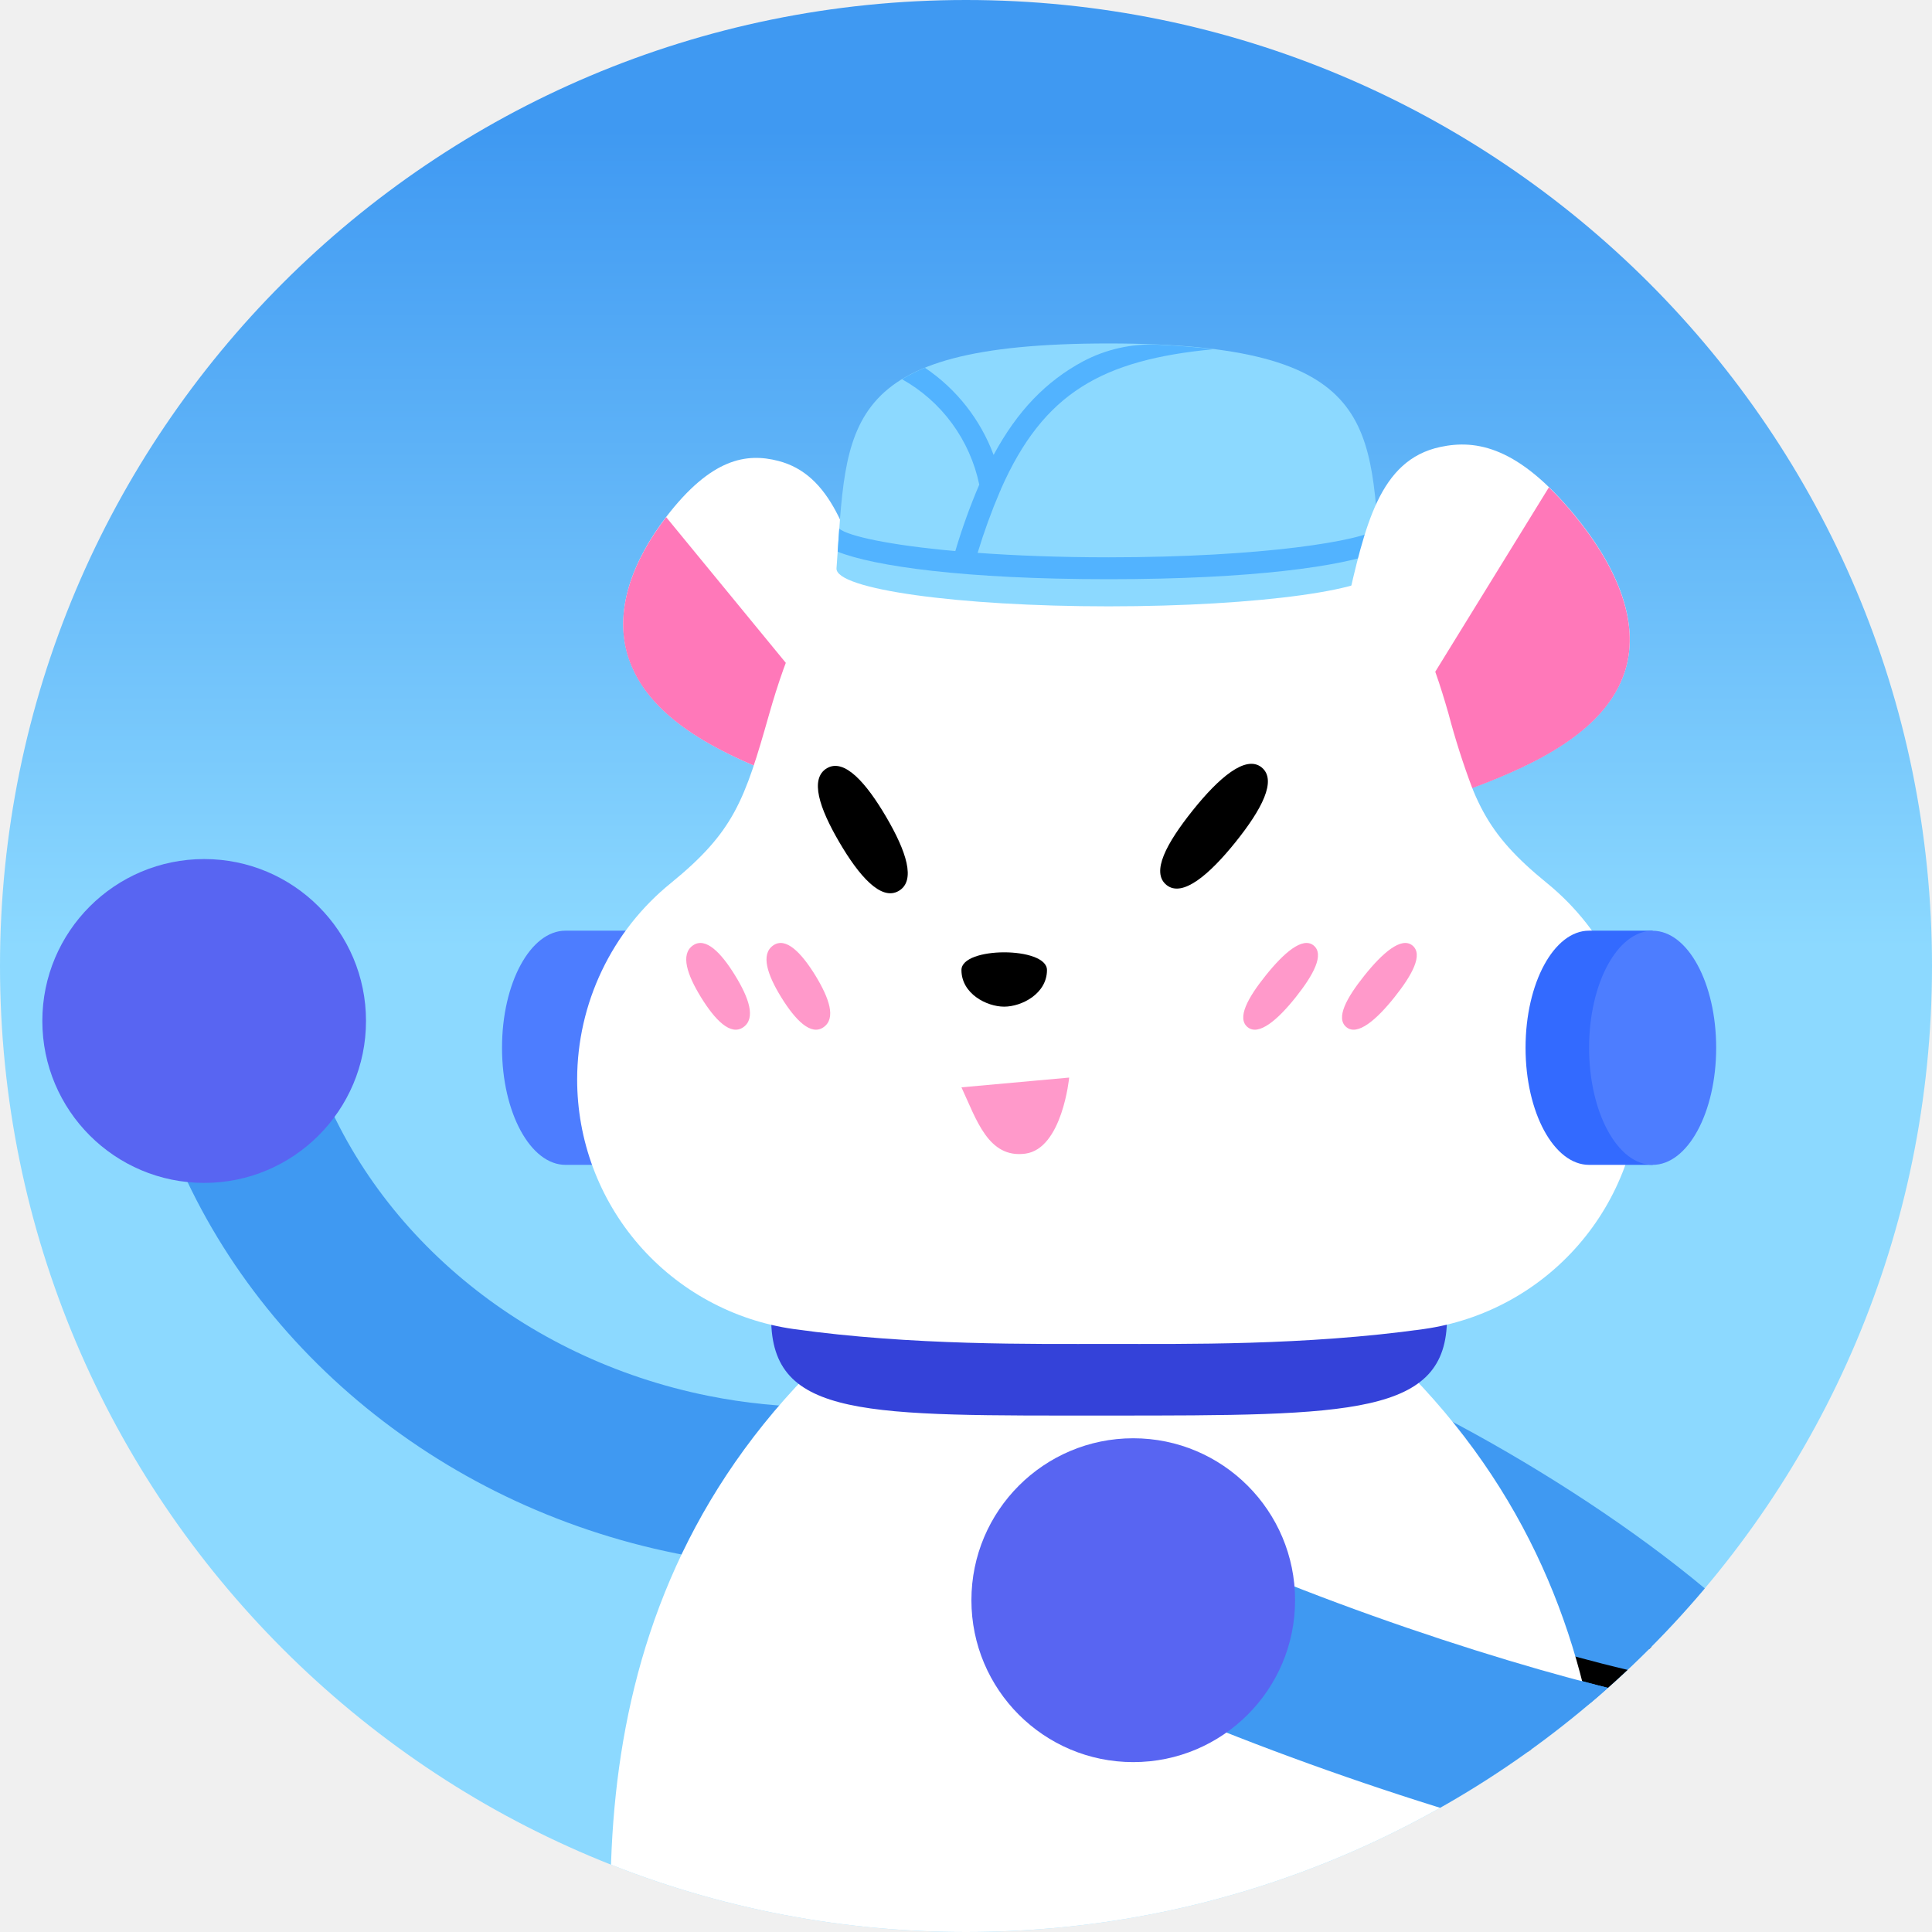
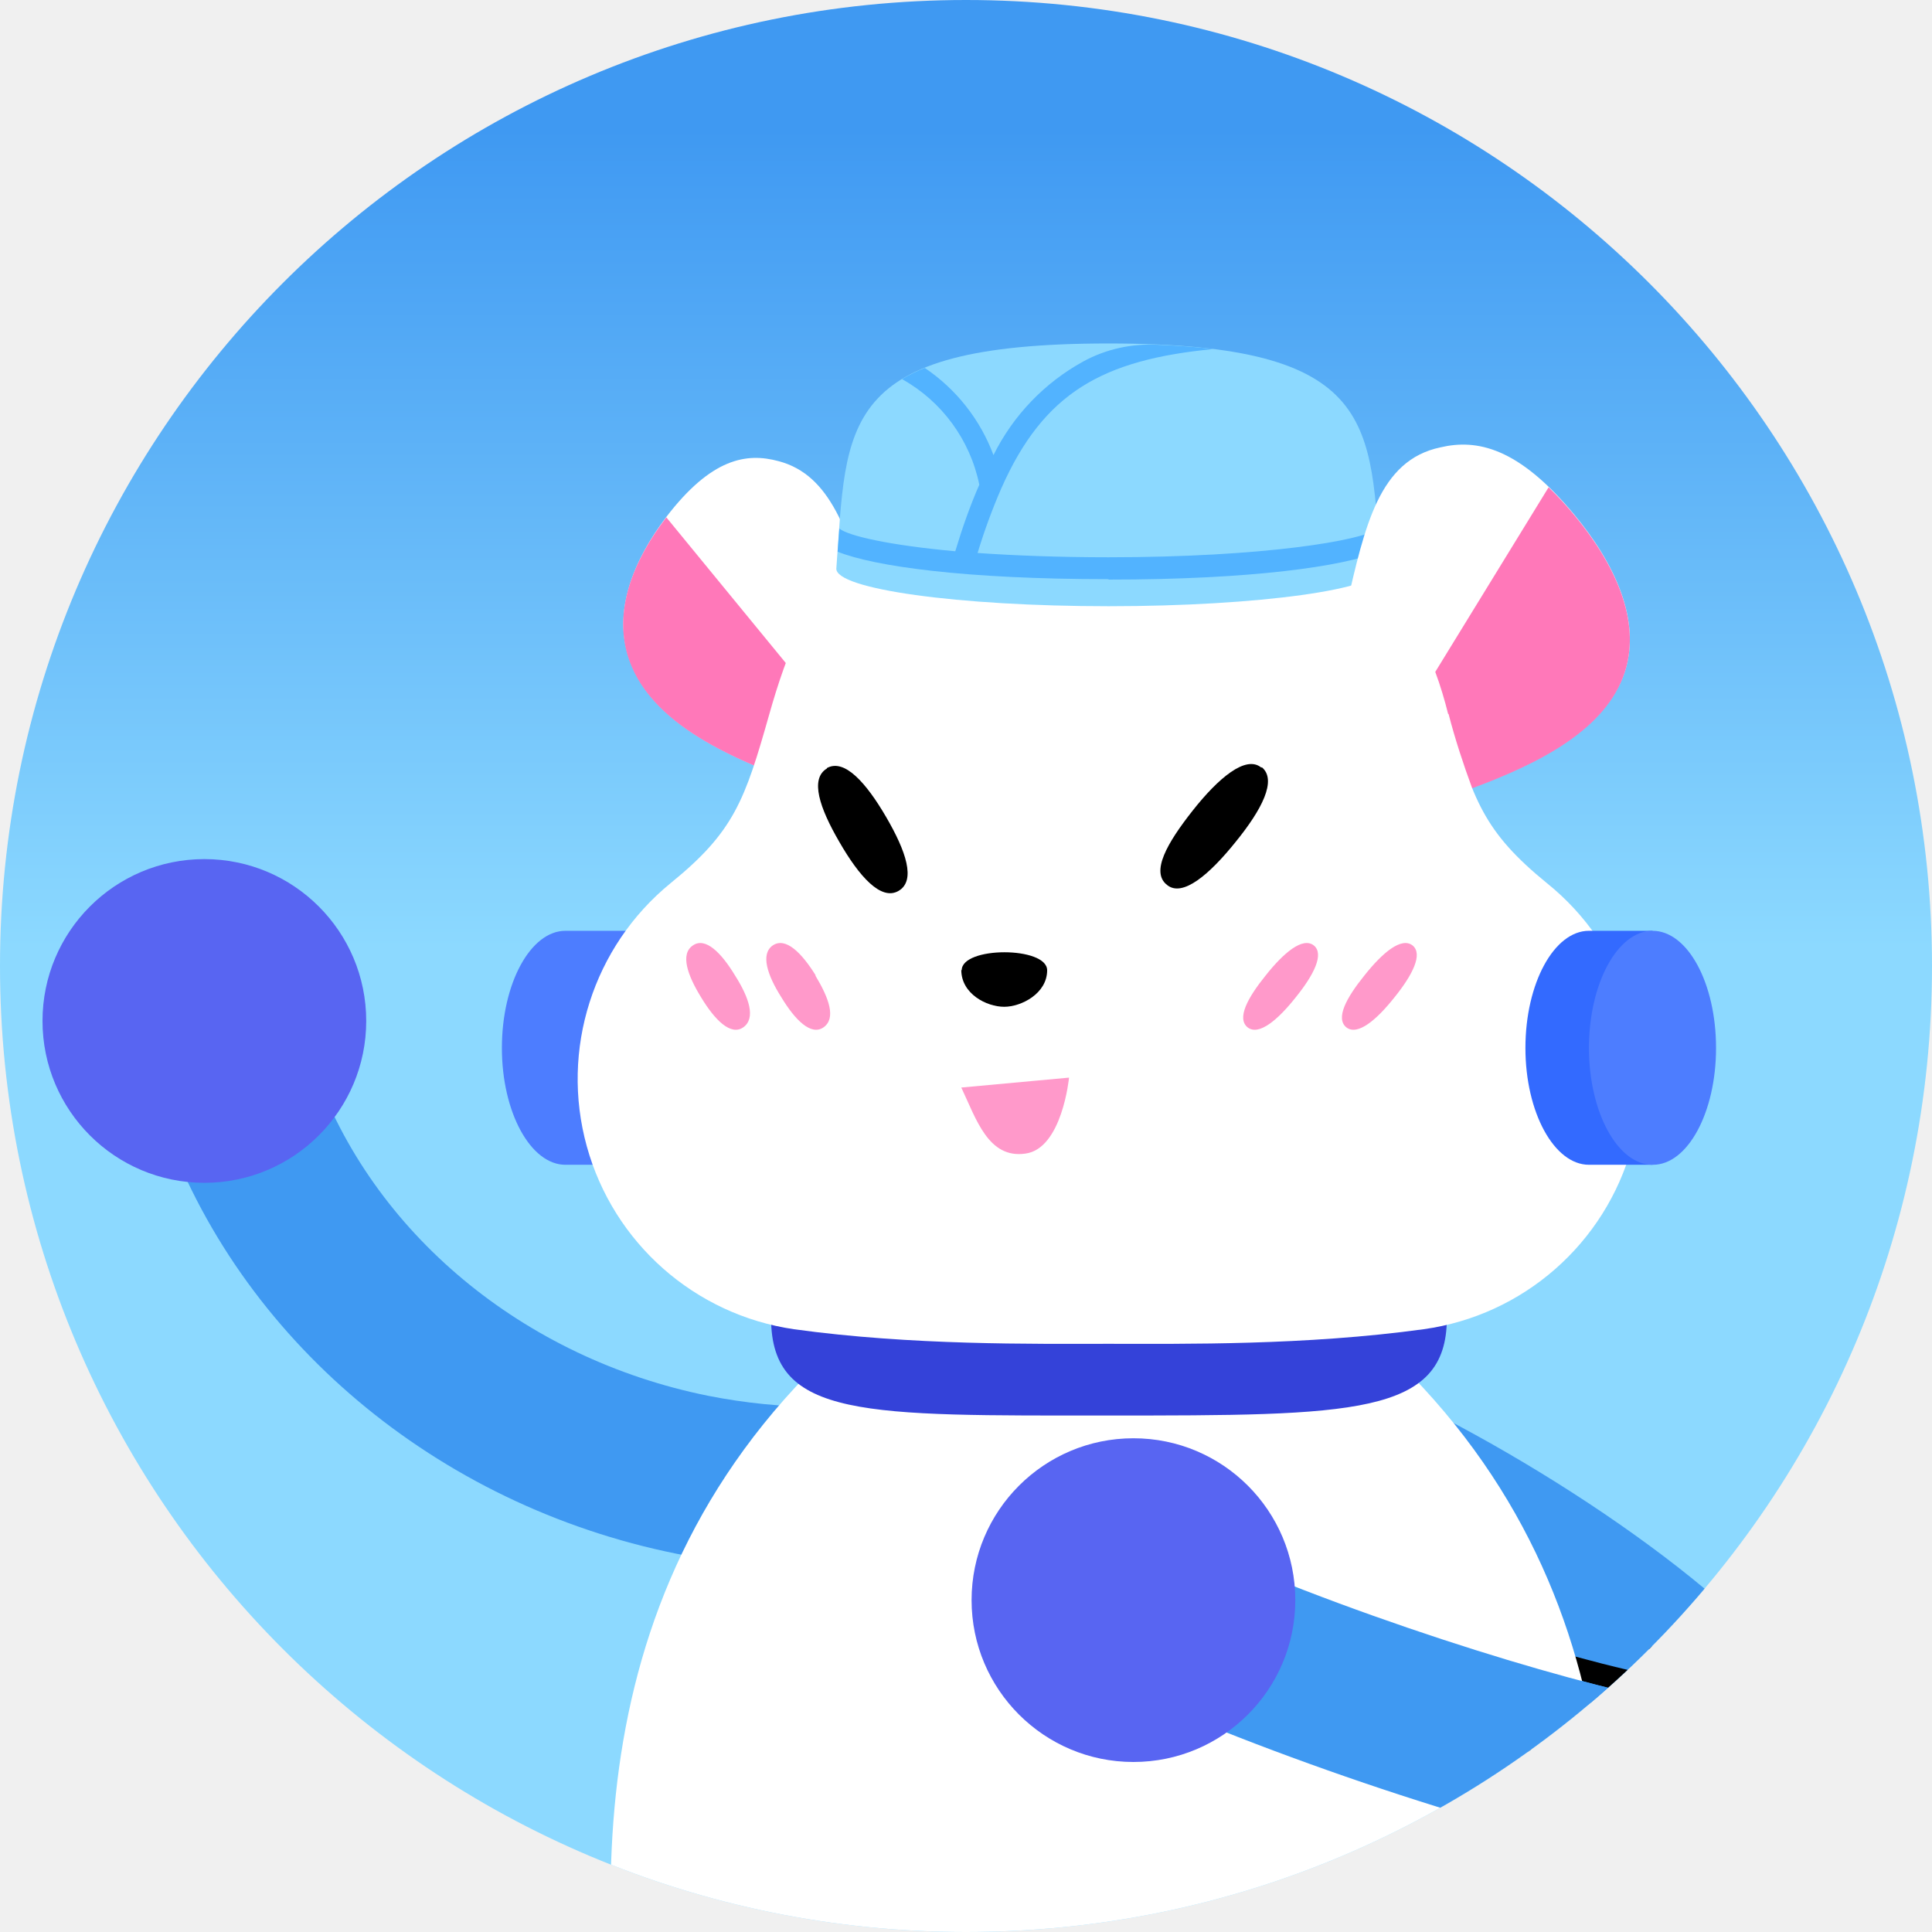
- <svg xmlns="http://www.w3.org/2000/svg" width="45" height="45" viewBox="0 0 45 45" fill="none">
-   <g clip-path="url(#clip0_1120_589)">
-     <rect width="45" height="45" rx="22.5" fill="url(#paint0_linear_1120_589)" />
-     <path d="M14.654 21.677H13.173C12.356 21.677 11.693 22.895 11.693 24.405C11.693 25.915 12.356 27.132 13.173 27.132H14.654C15.471 27.132 16.134 25.914 16.134 24.405C16.134 22.896 15.471 21.677 14.654 21.677Z" fill="#4D7DFF" />
-     <path d="M19.111 34.646C18.11 34.646 17.112 34.547 16.131 34.349C10.997 33.316 7.058 29.797 5.542 25.477" stroke="black" stroke-width="0.086" stroke-linecap="round" stroke-linejoin="round" />
-     <path d="M18.656 36.514C17.684 36.488 16.715 36.378 15.762 36.185C10.155 35.058 5.561 31.193 3.777 26.096C3.643 25.636 3.691 25.142 3.91 24.715C4.129 24.289 4.503 23.963 4.955 23.804C5.407 23.645 5.903 23.666 6.341 23.862C6.778 24.058 7.124 24.414 7.307 24.857C8.656 28.71 12.175 31.643 16.494 32.511C17.354 32.684 18.229 32.772 19.105 32.772H19.157C19.647 32.789 20.11 32.998 20.448 33.352C20.786 33.707 20.971 34.18 20.965 34.67C20.958 35.16 20.76 35.628 20.413 35.973C20.066 36.319 19.597 36.515 19.108 36.519C18.964 36.523 18.808 36.523 18.656 36.514Z" fill="#3F99F2" />
-     <path d="M32.717 34.649C37.797 37.293 41.339 40.653 40.851 41.485C40.363 42.316 32.717 40.201 27.24 37.77" stroke="black" stroke-width="0.086" stroke-linecap="round" stroke-linejoin="round" />
-     <path d="M40.13 43.548C39.364 43.548 38.497 43.388 37.604 43.198C37.229 43.117 36.888 42.922 36.627 42.641C36.366 42.36 36.198 42.005 36.145 41.625C36.091 41.245 36.156 40.858 36.33 40.516C36.504 40.173 36.779 39.893 37.117 39.712C35.481 38.405 33.718 37.266 31.855 36.311C31.422 36.077 31.098 35.682 30.953 35.212C30.809 34.741 30.855 34.233 31.082 33.796C31.31 33.359 31.7 33.029 32.168 32.878C32.636 32.726 33.145 32.765 33.585 32.986C37.617 35.086 42.031 38.372 42.669 40.594C42.763 40.898 42.794 41.218 42.76 41.535C42.725 41.852 42.627 42.158 42.47 42.435C41.967 43.273 41.137 43.548 40.13 43.548Z" fill="#3F99F2" />
-     <path d="M28.042 35.801C32.118 37.611 37.124 39.112 39.426 39.461" stroke="black" stroke-width="0.513" stroke-miterlimit="10" stroke-linecap="round" />
-     <path d="M32.87 32.03H18.795C12.98 38.031 14.036 45.753 14.9 51H36.765C37.629 45.753 38.681 38.031 32.87 32.03Z" fill="white" />
-     <path d="M20.724 18.387C21.296 17.687 20.911 16.17 20.277 14.109C19.755 12.415 19.357 11.055 18.13 10.736C17.387 10.543 16.566 10.673 15.517 12.04C14.755 13.035 14.251 14.255 14.665 15.388C15.247 17.004 17.361 17.804 19.086 18.412C19.84 18.679 20.444 18.731 20.724 18.387Z" fill="white" />
-     <path d="M14.66 15.388C15.242 17.004 17.356 17.804 19.081 18.41C19.577 18.585 20.007 18.668 20.323 18.609L20.724 18.387L15.517 12.046C14.755 13.035 14.251 14.255 14.66 15.388Z" fill="#FF78B9" />
-     <path d="M39.103 43.445C39.008 43.445 38.913 43.438 38.818 43.423C35.857 42.973 30.438 41.241 26.48 39.482C26.255 39.382 26.052 39.239 25.883 39.06C25.713 38.882 25.58 38.672 25.492 38.442C25.404 38.213 25.361 37.968 25.368 37.722C25.374 37.476 25.428 37.234 25.528 37.009C25.628 36.784 25.771 36.581 25.95 36.412C26.128 36.242 26.337 36.109 26.567 36.021C26.797 35.933 27.041 35.89 27.287 35.897C27.533 35.903 27.775 35.958 28 36.057C32.076 37.868 37.081 39.368 39.382 39.718C39.849 39.788 40.273 40.032 40.568 40.402C40.863 40.772 41.007 41.239 40.972 41.711C40.937 42.183 40.724 42.624 40.378 42.945C40.031 43.267 39.576 43.446 39.103 43.445Z" fill="#3F99F2" />
-     <path d="M33.703 30.701C33.703 32.966 31.495 32.971 25.832 32.971C20.169 32.971 17.962 33.048 17.962 30.701C17.962 28.353 19.575 28.431 25.832 28.431C32.089 28.431 33.703 28.436 33.703 30.701Z" fill="#3442D9" />
-     <path d="M36.034 20.571C34.56 19.371 34.311 18.644 33.739 16.628C32.957 13.874 31.467 10.598 25.828 10.598C20.19 10.598 18.703 13.874 17.917 16.628C17.345 18.644 17.097 19.371 15.623 20.571C14.943 21.122 14.395 21.818 14.018 22.609C13.641 23.399 13.444 24.264 13.443 25.139C13.442 26.554 13.951 27.922 14.877 28.991C15.804 30.06 17.085 30.758 18.486 30.956C21.245 31.343 24.059 31.303 25.823 31.303C27.588 31.303 30.403 31.343 33.163 30.956C34.563 30.758 35.844 30.06 36.77 28.991C37.697 27.922 38.206 26.554 38.205 25.139C38.205 24.264 38.01 23.4 37.634 22.61C37.259 21.82 36.712 21.123 36.034 20.571Z" fill="white" />
-     <path d="M37.013 27.132C36.196 27.132 35.533 25.914 35.533 24.405C35.533 22.896 36.196 21.677 37.013 21.677H38.493V27.132H37.013Z" fill="#336AFF" />
-     <path d="M38.493 27.132C39.311 27.132 39.973 25.911 39.973 24.405C39.973 22.899 39.311 21.679 38.493 21.679C37.676 21.679 37.013 22.899 37.013 24.405C37.013 25.911 37.676 27.132 38.493 27.132Z" fill="#4D7DFF" />
-     <path d="M32.156 13.236C31.913 9.909 32.156 8 25.82 8C19.484 8 19.734 9.905 19.484 13.236C19.447 13.723 22.321 14.123 25.82 14.123C29.319 14.123 32.193 13.725 32.156 13.236Z" fill="#8CD9FF" />
-     <path d="M25.82 13.491C29.169 13.491 31.287 13.188 32.129 12.85C32.117 12.667 32.105 12.488 32.093 12.313C31.762 12.593 29.415 12.981 25.82 12.981C24.667 12.981 23.642 12.94 22.771 12.877C22.918 12.392 23.091 11.915 23.29 11.449C23.3 11.43 23.309 11.41 23.315 11.389C24.308 9.144 25.675 8.382 28.261 8.134C27.869 8.084 27.436 8.05 26.957 8.028C26.357 8.001 25.76 8.135 25.23 8.415C24.365 8.879 23.696 9.571 23.143 10.596C22.835 9.769 22.276 9.059 21.544 8.566C21.359 8.64 21.18 8.73 21.01 8.833C21.468 9.089 21.866 9.441 22.176 9.865C22.486 10.288 22.702 10.774 22.809 11.288C22.593 11.793 22.407 12.309 22.251 12.836C20.71 12.697 19.75 12.485 19.547 12.313C19.535 12.487 19.523 12.666 19.511 12.85C20.353 13.188 22.47 13.491 25.82 13.491Z" fill="#52B3FF" />
-     <path d="M29.386 17.874C29.751 18.173 29.386 18.857 28.777 19.615C28.169 20.372 27.541 20.911 27.171 20.614C26.801 20.317 27.171 19.64 27.779 18.878C28.388 18.116 29.016 17.576 29.386 17.874Z" fill="black" />
-     <path d="M30.596 22.021C30.852 22.229 30.596 22.705 30.177 23.231C29.758 23.757 29.317 24.134 29.06 23.925C28.803 23.717 29.06 23.245 29.482 22.719C29.904 22.193 30.339 21.814 30.596 22.021Z" fill="#FF99CA" />
-     <path d="M32.897 22.021C33.154 22.229 32.897 22.705 32.477 23.231C32.057 23.757 31.618 24.134 31.361 23.925C31.104 23.717 31.361 23.245 31.782 22.719C32.203 22.193 32.64 21.814 32.897 22.021Z" fill="#FF99CA" />
-     <path d="M18.991 22.719C18.666 22.193 18.304 21.814 18.009 22.021C17.713 22.228 17.873 22.705 18.198 23.231C18.523 23.757 18.887 24.134 19.183 23.925C19.479 23.717 19.314 23.25 18.991 22.719Z" fill="#FF99CA" />
-     <path d="M16.139 22.021C15.843 22.229 16.005 22.705 16.329 23.231C16.653 23.757 17.018 24.134 17.314 23.925C17.609 23.717 17.445 23.245 17.121 22.719C16.798 22.193 16.435 21.814 16.139 22.021Z" fill="#FF99CA" />
-     <path d="M19.262 17.892C18.852 18.135 19.086 18.824 19.547 19.613C20.008 20.403 20.521 20.991 20.932 20.752C21.343 20.513 21.105 19.822 20.644 19.033C20.182 18.244 19.672 17.655 19.262 17.892Z" fill="black" />
-     <path d="M22.394 22.594C22.394 22.044 24.386 22.044 24.386 22.594C24.386 23.145 23.798 23.447 23.389 23.447C22.98 23.447 22.394 23.145 22.394 22.594Z" fill="black" />
-     <path d="M4.756 27.552C6.837 27.552 8.525 25.863 8.525 23.78C8.525 21.698 6.837 20.009 4.756 20.009C2.674 20.009 0.986 21.698 0.986 23.78C0.986 25.863 2.674 27.552 4.756 27.552Z" fill="#5865F2" />
-     <path d="M26.395 41.043C28.477 41.043 30.165 39.354 30.165 37.272C30.165 35.189 28.477 33.5 26.395 33.5C24.314 33.5 22.626 35.189 22.626 37.272C22.626 39.354 24.314 41.043 26.395 41.043Z" fill="#5865F2" />
-     <path d="M31.308 18.717C30.577 17.979 30.848 16.362 31.363 14.125C31.794 12.249 32.123 10.716 33.546 10.411C34.398 10.228 35.371 10.418 36.671 11.994C37.595 13.113 38.227 14.441 37.848 15.629C37.314 17.305 35.049 18.116 33.177 18.738C32.345 19.021 31.664 19.075 31.308 18.717Z" fill="white" />
-     <path d="M33.739 16.626C33.894 17.212 34.078 17.79 34.292 18.357C35.861 17.776 37.417 16.987 37.848 15.635C38.227 14.447 37.595 13.119 36.671 12C36.486 11.773 36.288 11.556 36.077 11.351L33.43 15.646C33.547 15.975 33.648 16.308 33.739 16.626Z" fill="#FF78B9" />
-     <path d="M22.394 25.326L24.903 25.099C24.903 25.099 24.744 26.756 23.881 26.871C23.018 26.985 22.744 26.076 22.394 25.326Z" fill="#FF99CA" />
+ <svg xmlns="http://www.w3.org/2000/svg" width="45" height="45" fill="none">
+   <g clip-path="url(#a)">
+     <rect width="45" height="45" fill="url(#b)" rx="22.5" />
+     <path fill="#4D7DFF" d="M14.65 21.68h-1.48c-.81 0-1.48 1.22-1.48 2.73 0 1.5.67 2.72 1.48 2.72h1.48c.82 0 1.48-1.22 1.48-2.72 0-1.51-.66-2.73-1.48-2.73Z" />
+     <path stroke="#000" stroke-linecap="round" stroke-linejoin="round" stroke-width=".09" d="M19.11 34.65c-1 0-2-.1-2.98-.3C11 33.32 7.06 29.8 5.54 25.48" />
+     <path fill="#3F99F2" d="M18.66 36.51c-.98-.02-1.94-.13-2.9-.32-5.6-1.13-10.2-5-11.98-10.1a1.88 1.88 0 0 1 3.53-1.23c1.35 3.85 4.87 6.78 9.18 7.65.86.17 1.74.26 2.62.26h.05a1.87 1.87 0 0 1-.05 3.75h-.45Z" />
+     <path stroke="#000" stroke-linecap="round" stroke-linejoin="round" stroke-width=".09" d="M32.72 34.65c5.08 2.64 8.62 6 8.13 6.83-.49.84-8.13-1.28-13.61-3.71" />
+     <path fill="#3F99F2" d="M40.13 43.55c-.77 0-1.63-.16-2.53-.35a1.87 1.87 0 0 1-.48-3.49 31.35 31.35 0 0 0-5.26-3.4A1.87 1.87 0 0 1 33.58 33c4.04 2.1 8.45 5.38 9.09 7.6a2.33 2.33 0 0 1-.2 1.84c-.5.84-1.33 1.12-2.34 1.12Z" />
+     <path stroke="#000" stroke-linecap="round" stroke-miterlimit="10" stroke-width=".51" d="M28.04 35.8c4.08 1.81 9.08 3.31 11.39 3.66" />
+     <path fill="#fff" d="M32.87 32.03H18.79c-5.81 6-4.75 13.72-3.89 18.97h21.87c.86-5.25 1.91-12.97-3.9-18.97ZM20.72 18.39c.58-.7.2-2.22-.44-4.28-.52-1.7-.92-3.05-2.15-3.37-.74-.2-1.56-.07-2.61 1.3-.76 1-1.27 2.22-.85 3.35.58 1.61 2.7 2.41 4.42 3.02.75.27 1.35.32 1.63-.02Z" />
+     <path fill="#FF78B9" d="M14.66 15.39c.58 1.61 2.7 2.41 4.42 3.02.5.18.93.26 1.24.2l.4-.22-5.2-6.34c-.76.99-1.27 2.2-.86 3.34Z" />
+     <path fill="#3F99F2" d="M39.1 43.45c-.1 0-.19-.01-.28-.03-2.96-.45-8.38-2.18-12.34-3.94A1.87 1.87 0 0 1 28 36.06c4.08 1.8 9.08 3.3 11.38 3.66a1.87 1.87 0 0 1-.28 3.73Z" />
+     <path fill="#3442D9" d="M33.7 30.7c0 2.27-2.2 2.27-7.87 2.27-5.66 0-7.87.08-7.87-2.27s1.61-2.27 7.87-2.27 7.87 0 7.87 2.27Z" />
+     <path fill="#fff" d="M36.03 20.57c-1.47-1.2-1.72-1.93-2.3-3.94-.77-2.76-2.26-6.03-7.9-6.03-5.64 0-7.13 3.27-7.91 6.03-.57 2.01-.82 2.74-2.3 3.94a5.89 5.89 0 0 0 2.87 10.39c2.75.38 5.57.34 7.33.34 1.77 0 4.58.04 7.34-.34a5.87 5.87 0 0 0 2.87-10.39Z" />
+     <path fill="#336AFF" d="M37.01 27.13c-.81 0-1.48-1.22-1.48-2.72 0-1.51.67-2.73 1.48-2.73h1.48v5.45h-1.48Z" />
+     <path fill="#4D7DFF" d="M38.5 27.13c.81 0 1.47-1.22 1.47-2.72 0-1.51-.66-2.73-1.48-2.73-.81 0-1.48 1.22-1.48 2.73 0 1.5.67 2.72 1.48 2.72Z" />
+     <path fill="#8CD9FF" d="M32.16 13.24C31.9 9.9 32.16 8 25.82 8s-6.09 1.9-6.34 5.24c-.03.48 2.84.88 6.34.88s6.37-.4 6.34-.88Z" />
+     <path fill="#52B3FF" d="M25.82 13.5c3.35 0 5.47-.31 6.3-.65l-.03-.54c-.33.28-2.67.67-6.27.67-1.15 0-2.18-.04-3.05-.1a13.81 13.81 0 0 1 .55-1.5c.99-2.24 2.36-3 4.94-3.25-.4-.05-.82-.08-1.3-.1-.6-.03-1.2.1-1.73.39a5.05 5.05 0 0 0-2.09 2.18 4.23 4.23 0 0 0-1.6-2.03c-.18.07-.36.16-.53.26a3.66 3.66 0 0 1 1.8 2.46c-.22.5-.4 1.02-.56 1.55-1.54-.14-2.5-.36-2.7-.53l-.04.54c.84.34 2.96.64 6.31.64Z" />
+     <path fill="#000" d="M29.39 17.87c.36.3 0 .99-.61 1.74-.61.76-1.24 1.3-1.6 1-.38-.3 0-.97.6-1.73s1.24-1.3 1.6-1Z" />
+     <path fill="#FF99CA" d="M30.6 22.02c.25.2 0 .69-.42 1.21-.42.53-.86.9-1.12.7-.26-.21 0-.69.42-1.21.42-.53.86-.9 1.12-.7ZM32.9 22.02c.25.2 0 .69-.42 1.21-.42.53-.86.9-1.12.7-.26-.21 0-.69.42-1.21.42-.53.86-.9 1.12-.7ZM19 22.72c-.33-.53-.7-.9-1-.7-.29.2-.13.69.2 1.21.32.53.69.9.98.7.3-.21.13-.68-.19-1.21ZM16.14 22.02c-.3.2-.13.69.19 1.21.32.53.69.9.98.7.3-.21.14-.69-.19-1.21-.32-.53-.69-.9-.98-.7Z" />
+     <path fill="#000" d="M19.26 17.9c-.4.24-.17.92.29 1.71.46.8.97 1.38 1.38 1.14.41-.24.17-.93-.29-1.72-.46-.79-.97-1.37-1.38-1.14ZM22.4 22.6c0-.56 1.99-.56 1.99 0 0 .54-.6.85-1 .85-.41 0-1-.3-1-.86Z" />
+     <path fill="#5865F2" d="M4.76 27.55a3.77 3.77 0 1 0 0-7.54 3.77 3.77 0 0 0 0 7.54ZM26.4 41.04a3.77 3.77 0 1 0 0-7.54 3.77 3.77 0 0 0 0 7.54Z" />
+     <path fill="#fff" d="M31.3 18.72c-.72-.74-.45-2.36.06-4.6.43-1.87.76-3.4 2.19-3.7.85-.2 1.82 0 3.12 1.57.93 1.12 1.56 2.45 1.18 3.64-.54 1.67-2.8 2.49-4.67 3.1-.84.3-1.52.35-1.87-.01Z" />
+     <path fill="#FF78B9" d="M33.74 16.63c.15.58.34 1.16.55 1.73 1.57-.58 3.13-1.37 3.56-2.72.38-1.2-.25-2.52-1.18-3.64a7.66 7.66 0 0 0-.6-.65l-2.64 4.3c.12.32.22.66.3.98Z" />
+     <path fill="#FF99CA" d="m22.4 25.33 2.5-.23s-.16 1.66-1.02 1.77c-.86.12-1.14-.8-1.49-1.54Z" />
  </g>
  <defs>
-     <linearGradient id="paint0_linear_1120_589" x1="22.5" y1="2.997" x2="22.5" y2="22.08" gradientUnits="userSpaceOnUse">
+     <linearGradient id="b" x1="22.5" x2="22.5" y1="3" y2="22.08" gradientUnits="userSpaceOnUse">
      <stop stop-color="#3F99F2" />
      <stop offset="1" stop-color="#8CD9FF" />
    </linearGradient>
-     <clipPath id="clip0_1120_589">
-       <rect width="45" height="45" rx="22.5" fill="white" />
+     <clipPath id="a">
+       <rect width="45" height="45" fill="#fff" rx="22.5" />
    </clipPath>
  </defs>
</svg>
